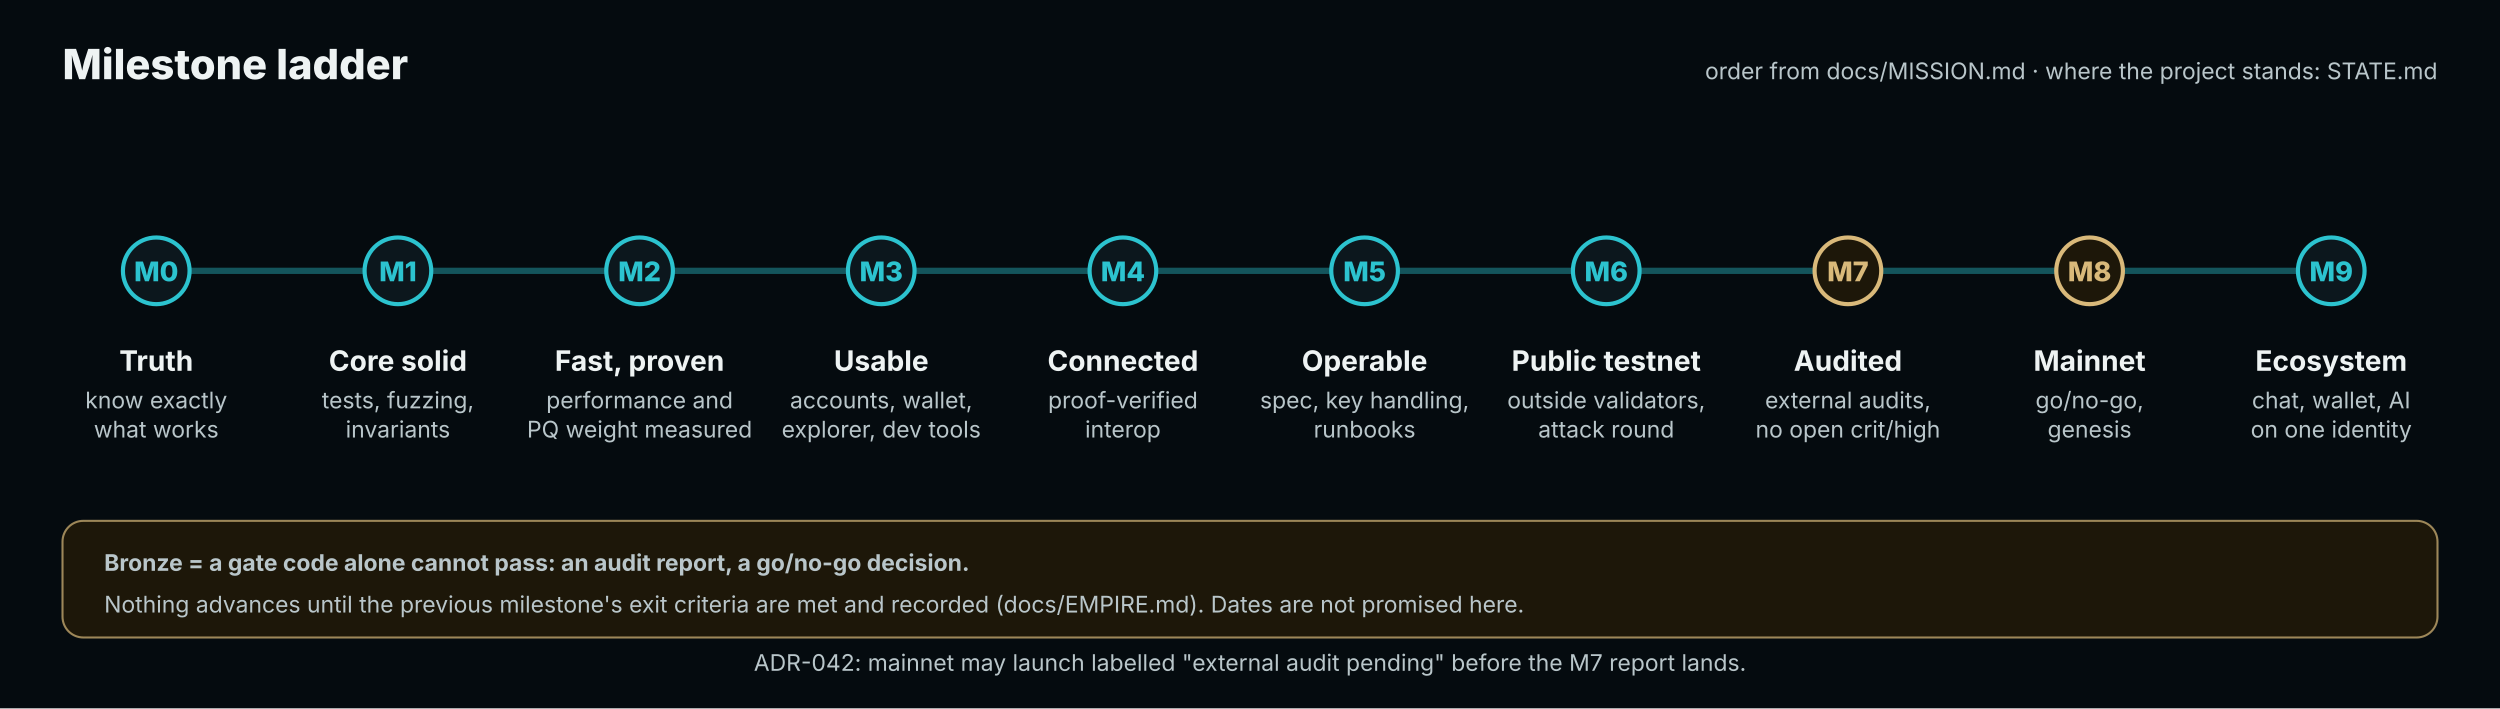
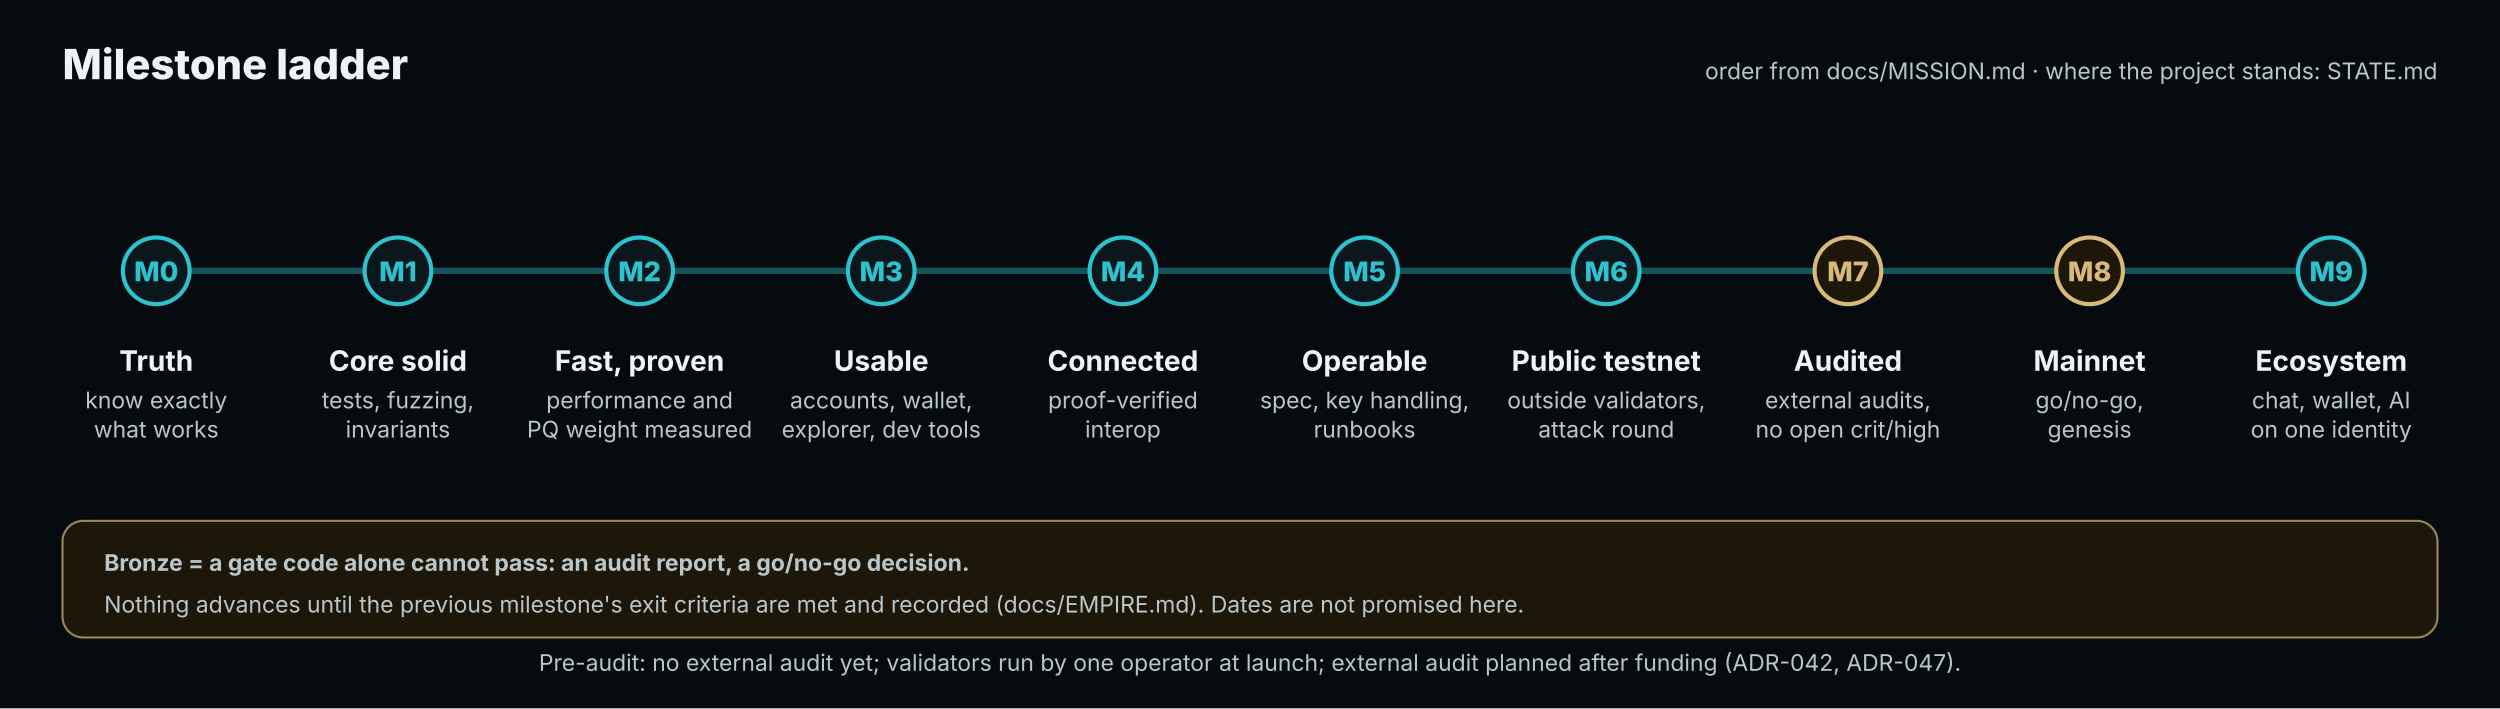
<svg xmlns="http://www.w3.org/2000/svg" viewBox="0 0 1200 340" width="1200" height="340" role="img" aria-labelledby="t d">
  <style>
  text { font-family: Manrope, Inter, "Segoe UI", Helvetica, Arial, sans-serif; fill: #eef3f3; }
  .m { font-size: 13px; font-weight: 800; fill: #2cc3cf; }
  .mb { font-size: 13px; font-weight: 800; fill: #d9b97a; }
  .h { font-size: 13.5px; font-weight: 700; }
  .s { font-size: 11px; fill: #b9c6ca; }
  .dot { fill: #0c171d; stroke: #2cc3cf; stroke-width: 2; }
  .gate { fill: #1d1709; stroke: #d9b97a; stroke-width: 2; }
</style>
  <rect width="1200" height="340" fill="#050b0f" />
  <text x="30" y="38" font-size="20" font-weight="800">Milestone ladder</text>
  <text x="1170" y="38" text-anchor="end" class="s">order from docs/MISSION.md · where the project stands: STATE.md</text>
  <line x1="75" y1="130" x2="1125" y2="130" stroke="#2cc3cf" stroke-opacity=".4" stroke-width="3" />
  <g text-anchor="middle">
    <circle class="dot" cx="75" cy="130" r="16" />
    <text x="75" y="135" class="m">M0</text>
    <text x="75" y="178" class="h">Truth</text>
    <text x="75" y="196" class="s">know exactly</text>
    <text x="75" y="210" class="s">what works</text>
    <circle class="dot" cx="191" cy="130" r="16" />
    <text x="191" y="135" class="m">M1</text>
    <text x="191" y="178" class="h">Core solid</text>
    <text x="191" y="196" class="s">tests, fuzzing,</text>
    <text x="191" y="210" class="s">invariants</text>
    <circle class="dot" cx="307" cy="130" r="16" />
    <text x="307" y="135" class="m">M2</text>
    <text x="307" y="178" class="h">Fast, proven</text>
    <text x="307" y="196" class="s">performance and</text>
    <text x="307" y="210" class="s">PQ weight measured</text>
    <circle class="dot" cx="423" cy="130" r="16" />
    <text x="423" y="135" class="m">M3</text>
    <text x="423" y="178" class="h">Usable</text>
    <text x="423" y="196" class="s">accounts, wallet,</text>
    <text x="423" y="210" class="s">explorer, dev tools</text>
    <circle class="dot" cx="539" cy="130" r="16" />
    <text x="539" y="135" class="m">M4</text>
    <text x="539" y="178" class="h">Connected</text>
    <text x="539" y="196" class="s">proof-verified</text>
    <text x="539" y="210" class="s">interop</text>
    <circle class="dot" cx="655" cy="130" r="16" />
    <text x="655" y="135" class="m">M5</text>
    <text x="655" y="178" class="h">Operable</text>
    <text x="655" y="196" class="s">spec, key handling,</text>
    <text x="655" y="210" class="s">runbooks</text>
    <circle class="dot" cx="771" cy="130" r="16" />
    <text x="771" y="135" class="m">M6</text>
    <text x="771" y="178" class="h">Public testnet</text>
    <text x="771" y="196" class="s">outside validators,</text>
    <text x="771" y="210" class="s">attack round</text>
    <circle class="gate" cx="887" cy="130" r="16" />
    <text x="887" y="135" class="mb">M7</text>
    <text x="887" y="178" class="h">Audited</text>
    <text x="887" y="196" class="s">external audits,</text>
    <text x="887" y="210" class="s">no open crit/high</text>
    <circle class="gate" cx="1003" cy="130" r="16" />
    <text x="1003" y="135" class="mb">M8</text>
    <text x="1003" y="178" class="h">Mainnet</text>
    <text x="1003" y="196" class="s">go/no-go,</text>
    <text x="1003" y="210" class="s">genesis</text>
    <circle class="dot" cx="1119" cy="130" r="16" />
    <text x="1119" y="135" class="m">M9</text>
    <text x="1119" y="178" class="h">Ecosystem</text>
    <text x="1119" y="196" class="s">chat, wallet, AI</text>
    <text x="1119" y="210" class="s">on one identity</text>
  </g>
  <rect x="30" y="250" width="1140" height="56" rx="10" fill="#1d1709" stroke="#d9b97a" stroke-opacity=".7" />
  <text x="50" y="274" class="s" font-weight="700" fill="#d9b97a">Bronze = a gate code alone cannot pass: an audit report, a go/no-go decision.</text>
  <text x="50" y="294" class="s">Nothing advances until the previous milestone's exit criteria are met and recorded (docs/EMPIRE.md). Dates are not promised here.</text>
-   <text x="600" y="322" text-anchor="middle" class="s" fill="#d9b97a">ADR-042: mainnet may launch labelled "external audit pending" before the M7 report lands.</text>
+   <text x="600" y="322" text-anchor="middle" class="s" fill="#d9b97a">Pre-audit: no external audit yet; validators run by one operator at launch; external audit planned after funding (ADR-042, ADR-047).</text>
</svg>
